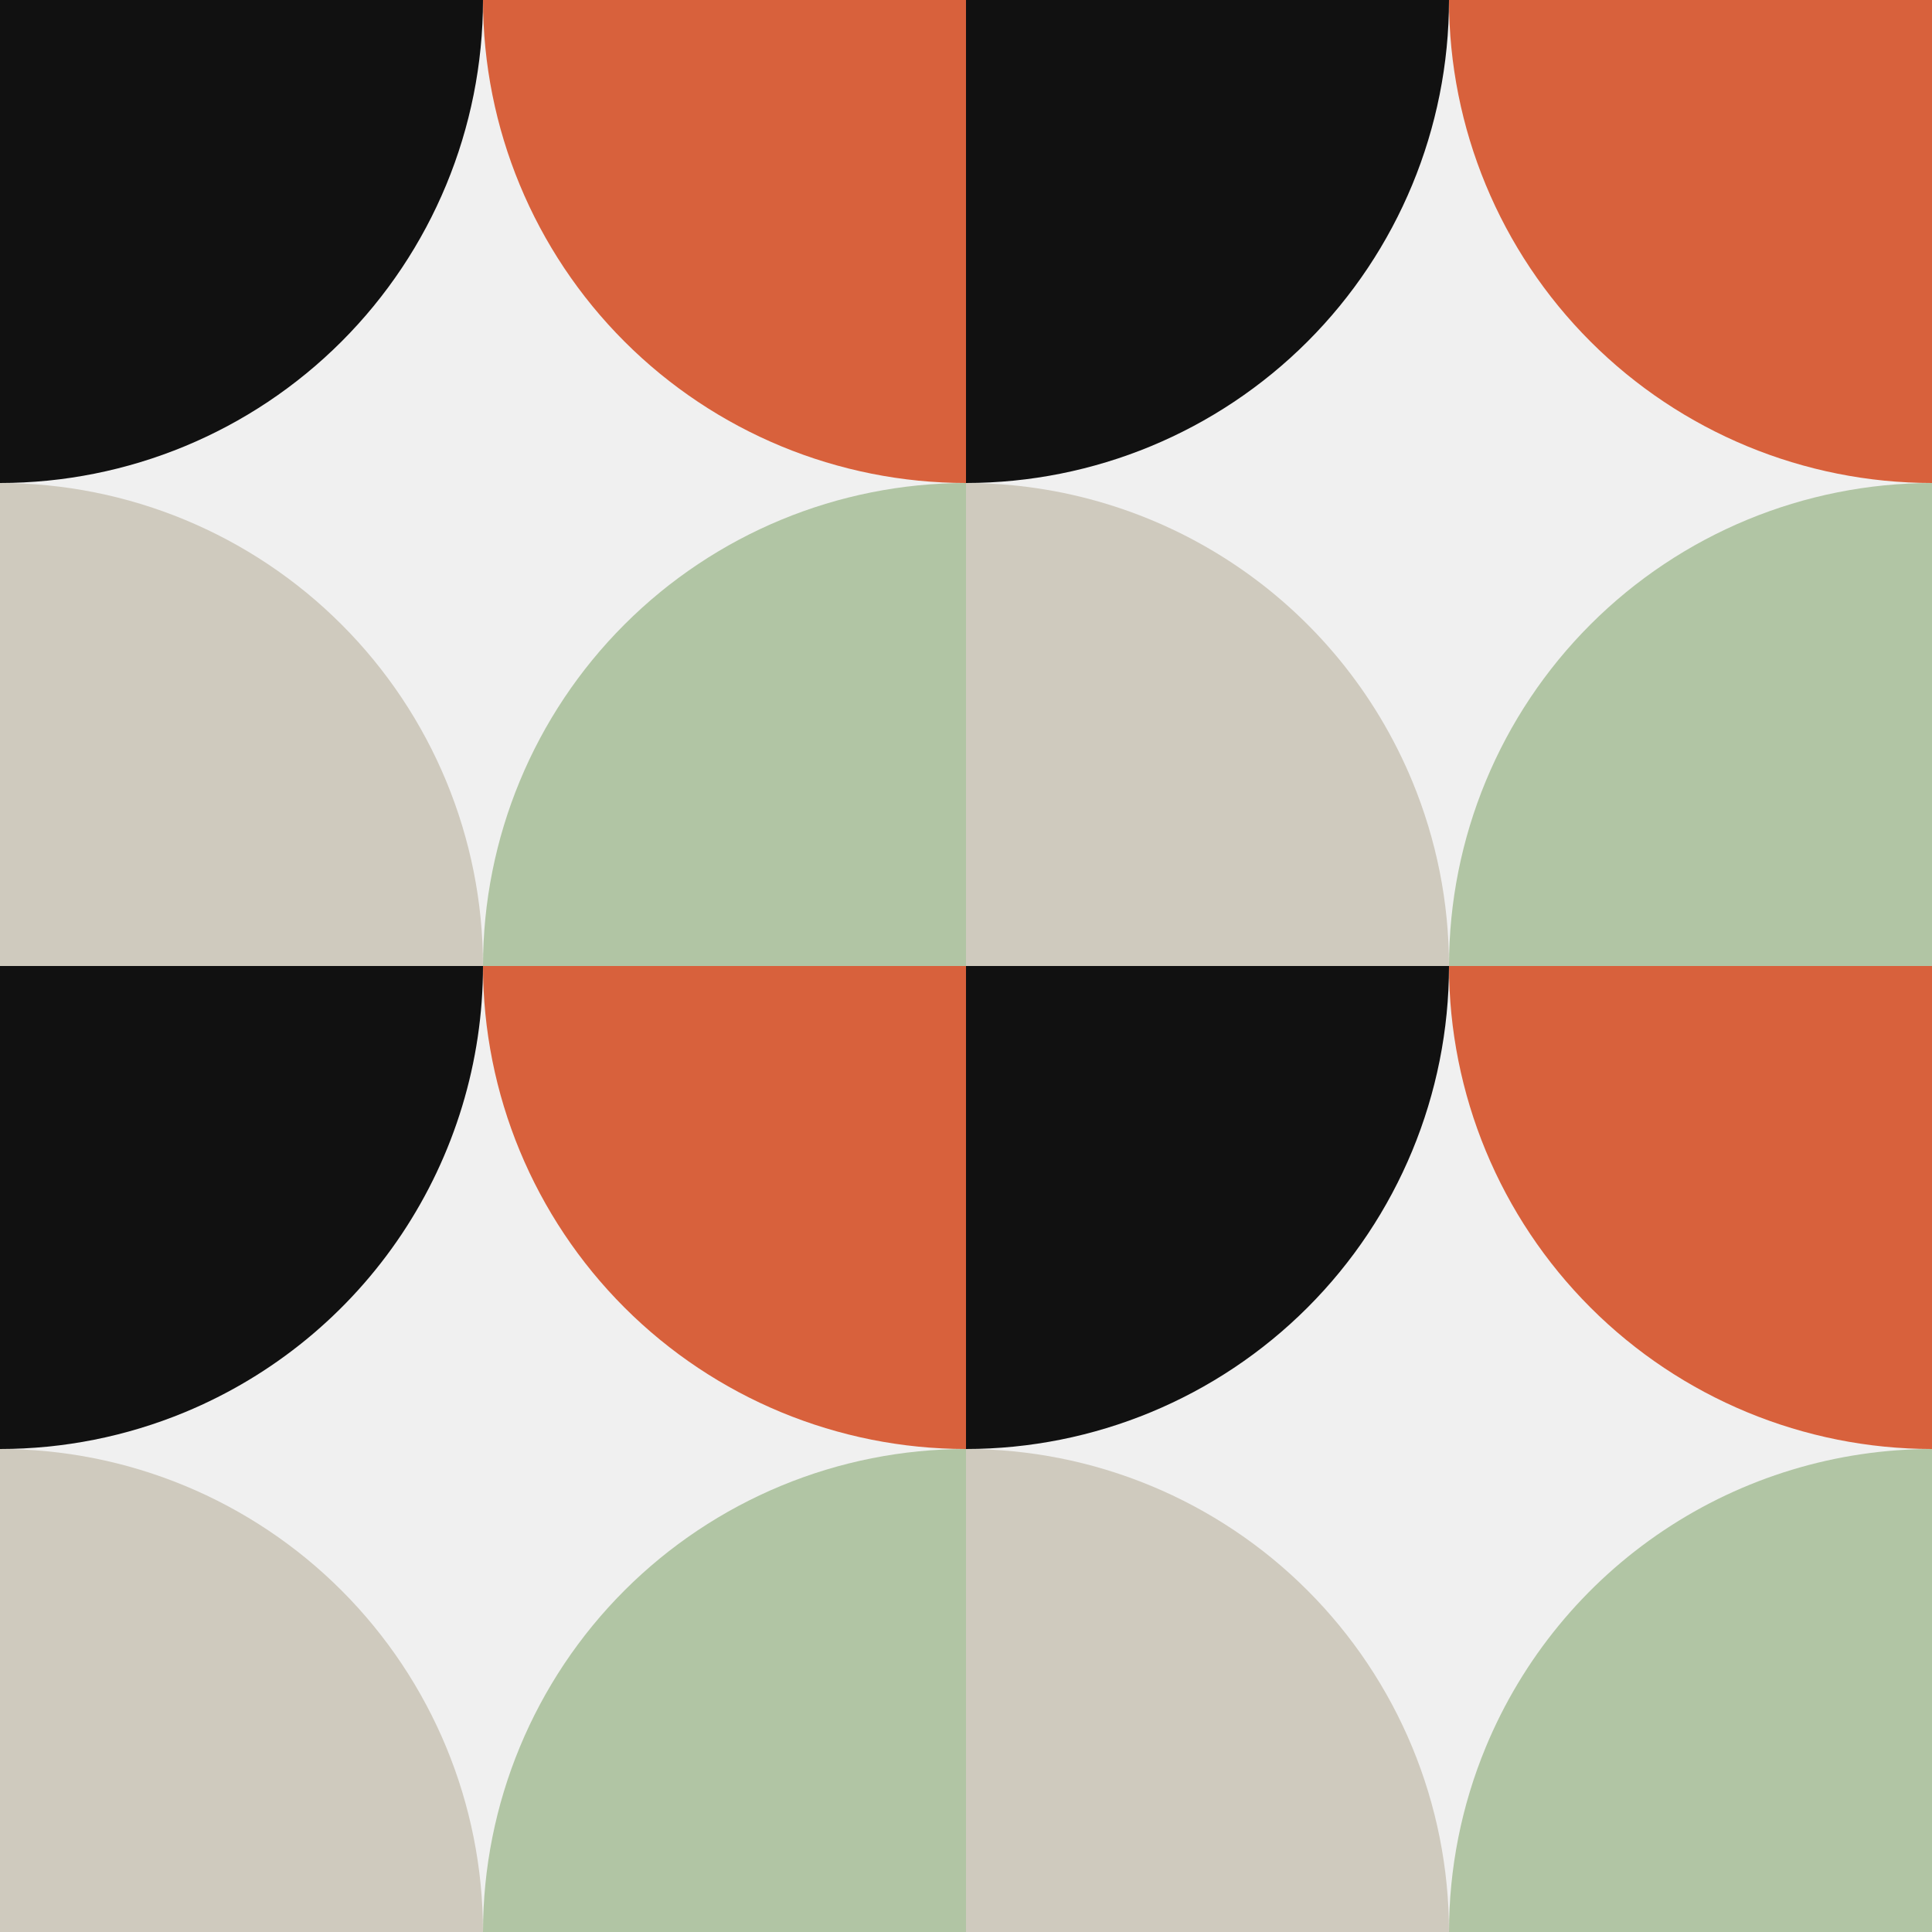
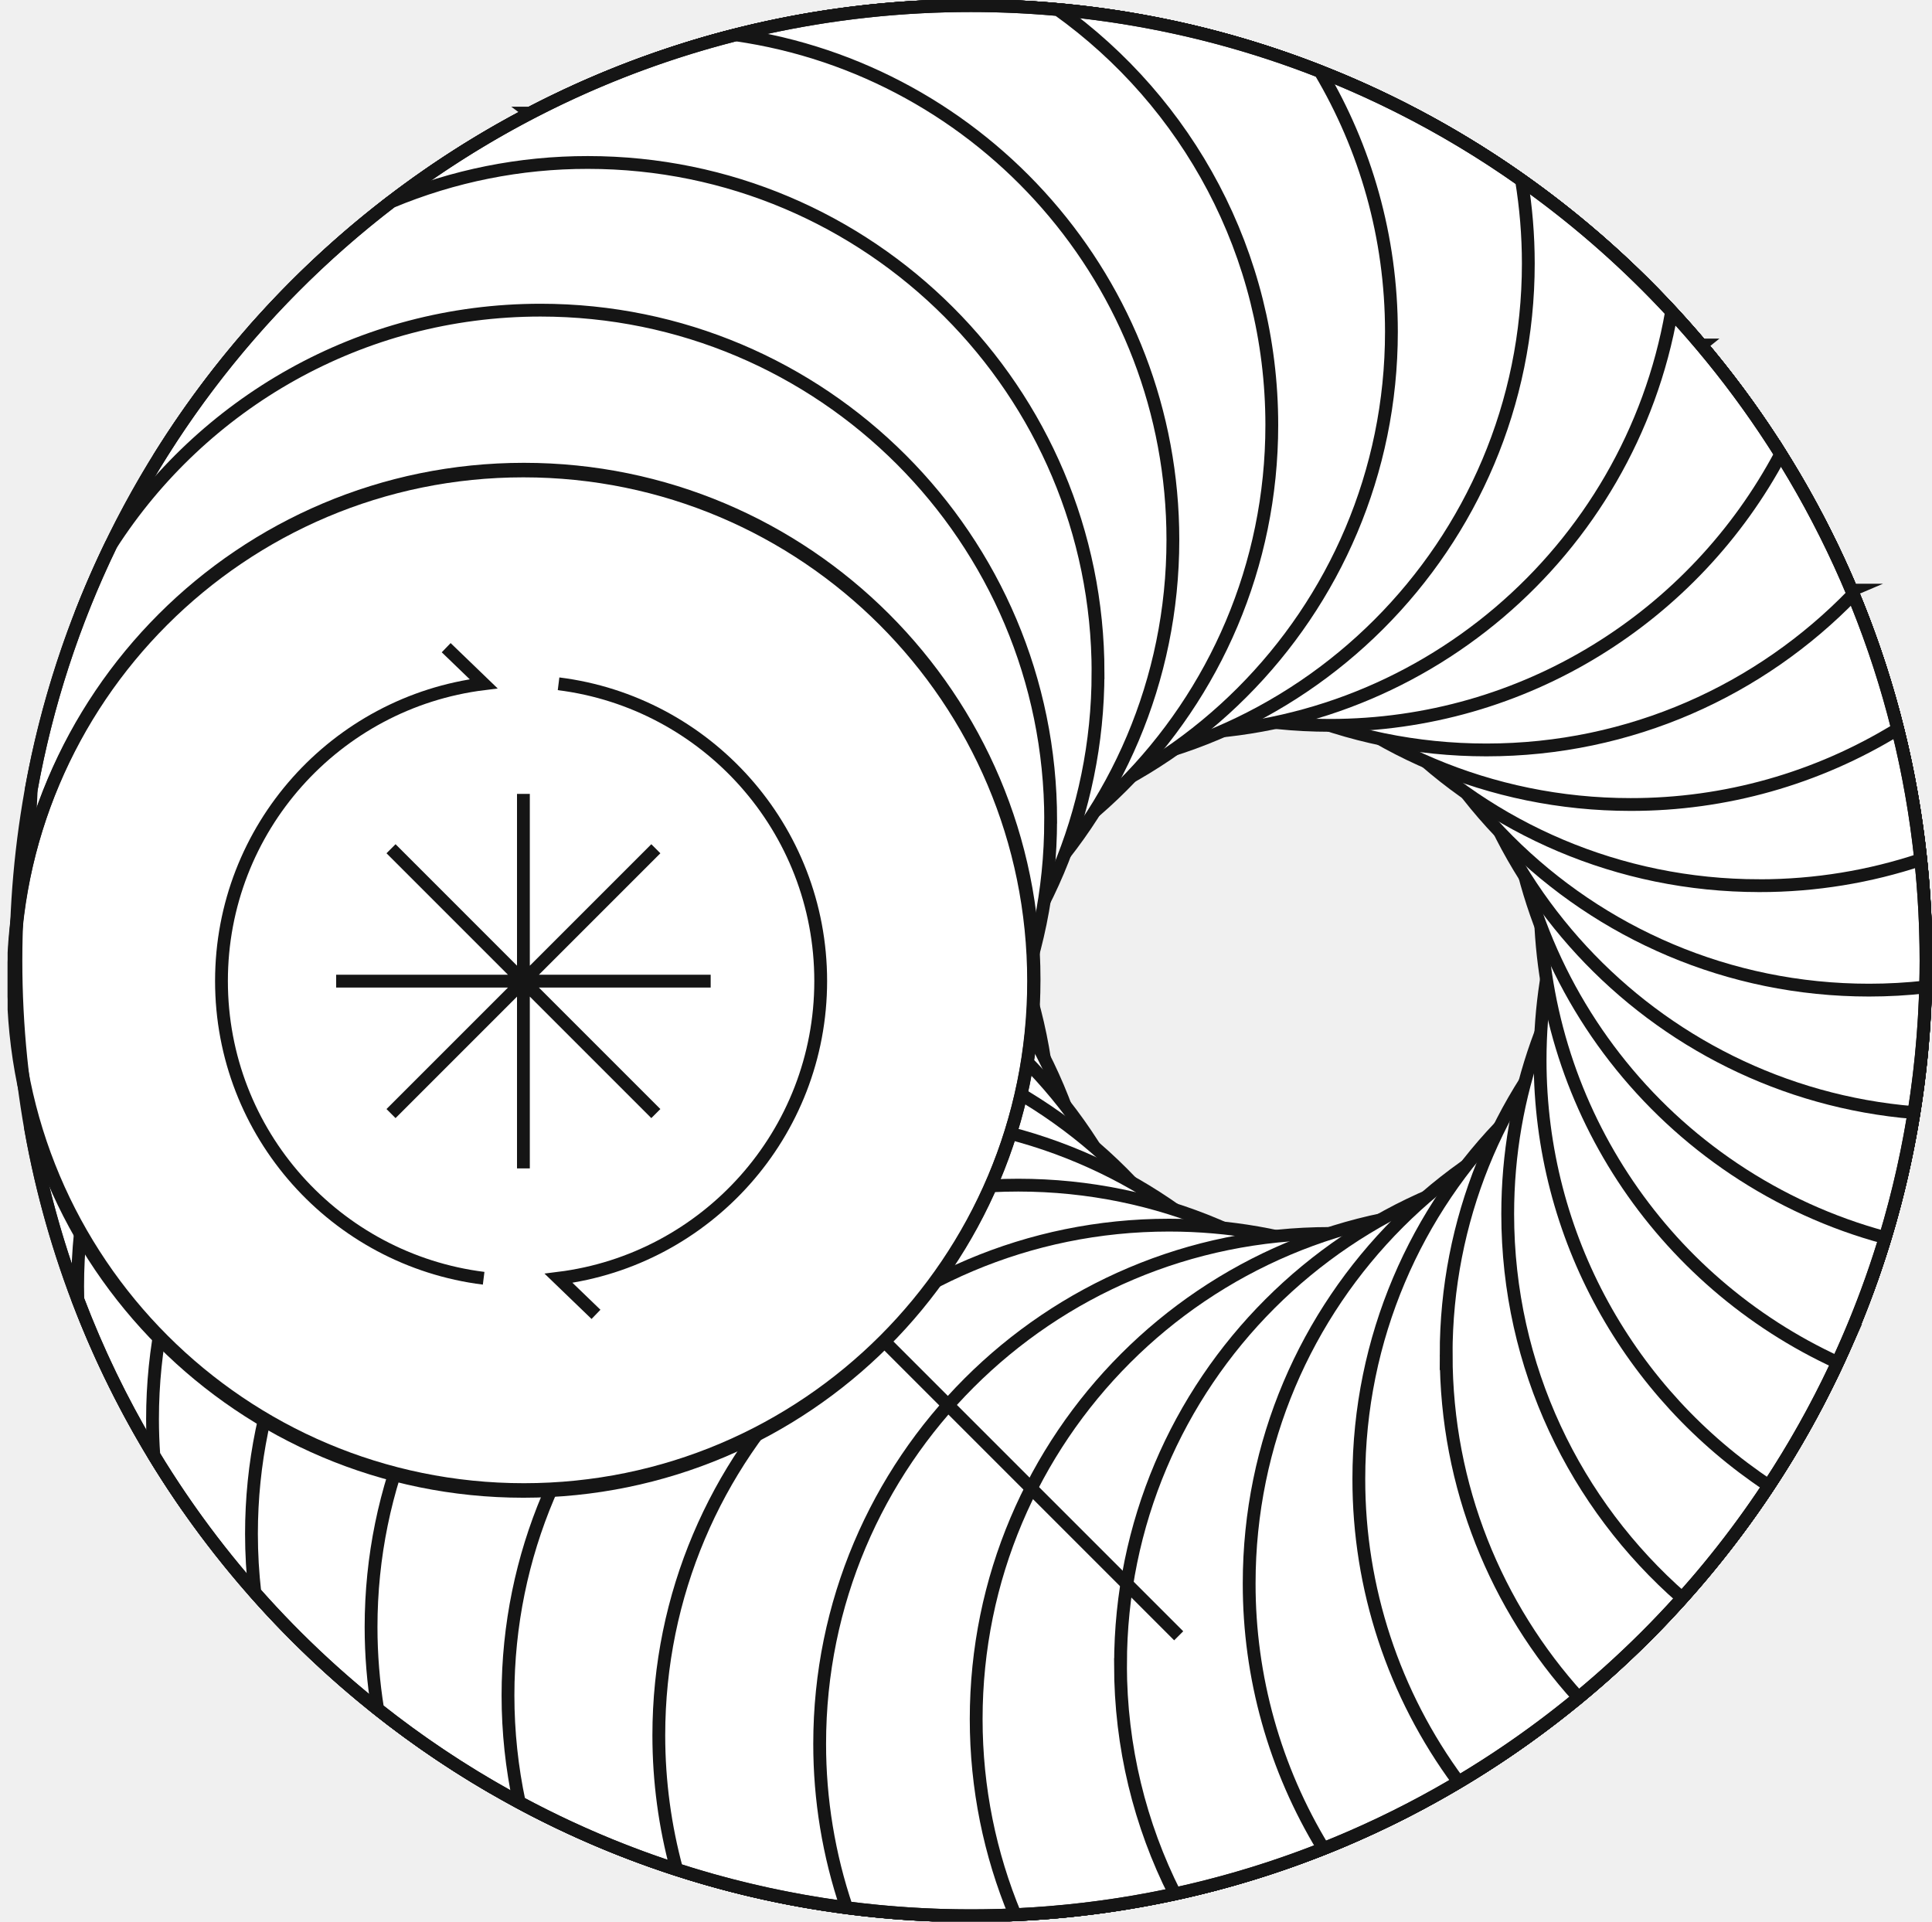
- <svg xmlns="http://www.w3.org/2000/svg" width="180" height="180" viewBox="0 0 180 180" fill="none">
-   <g clip-path="url(#clip0_941_5663)">
-     <path d="M45 90C45 98.9 42.36 107.6 37.415 115.001C32.471 122.401 25.443 128.169 17.22 131.575C11.761 133.836 5.909 135 0 135L0 90H45Z" fill="#111111" />
-     <path d="M90 135C78.065 134.999 66.62 130.258 58.18 121.82C49.742 113.38 45.001 101.935 45 90H90V135Z" fill="#D8613C" />
-     <path d="M45 180C45 168.065 49.741 156.62 58.18 148.18C62.359 144.001 67.32 140.687 72.779 138.425C78.239 136.164 84.091 135 90 135V180H45Z" fill="#B1C5A4" />
-     <path d="M0 135C5.91 134.999 11.761 136.163 17.221 138.425C22.681 140.686 27.642 144.001 31.82 148.18C40.258 156.62 44.999 168.065 45 180H0V135Z" fill="#CFCABE" />
-     <path d="M180 135C168.065 134.999 156.62 130.258 148.18 121.82C139.742 113.38 135.001 101.935 135 90H180V135Z" fill="#D8613C" />
-     <path d="M135 90C134.999 101.935 130.258 113.38 121.82 121.82C113.38 130.258 101.935 134.999 90 135V90H135Z" fill="#111111" />
-     <path d="M135 180C135 174.09 136.164 168.239 138.425 162.779C141.832 154.557 147.6 147.53 155 142.585C162.4 137.641 171.1 135.001 180 135V180H135Z" fill="#B1C5A4" />
-     <path d="M90 135C95.91 135 101.761 136.163 107.221 138.425C112.681 140.686 117.642 144.001 121.82 148.18C125.998 152.359 129.313 157.32 131.575 162.779C133.836 168.239 135 174.09 135 180H90V135Z" fill="#CFCABE" />
-     <path d="M180 45C168.065 45 156.619 40.259 148.18 31.82C139.741 23.381 135 11.935 135 0L180 0V45Z" fill="#D8613C" />
-     <path d="M135 0C134.999 11.935 130.258 23.38 121.82 31.82C113.38 40.258 101.935 44.999 90 45V0H135Z" fill="#111111" />
-     <path d="M135 90C135.001 78.065 139.742 66.62 148.18 58.18C156.62 49.742 168.065 45.001 180 45V90H135Z" fill="#B1C5A4" />
-     <path d="M90 45C98.9 45.001 107.6 47.64 115.001 52.585C122.401 57.529 128.169 64.557 131.575 72.78C133.836 78.24 135 84.091 135 90H90V45Z" fill="#CFCABE" />
-     <path d="M45 0C45 11.935 40.259 23.38 31.82 31.82C23.38 40.259 11.935 45 0 45L0 0H45Z" fill="#111111" />
-     <path d="M90 45C78.065 45 66.619 40.259 58.18 31.82C49.741 23.381 45 11.935 45 0L90 0V45Z" fill="#D8613C" />
-     <path d="M45 90C45 78.065 49.741 66.62 58.181 58.181C66.62 49.741 78.065 45 90 45V90H45Z" fill="#B1C5A4" />
-     <path d="M0 45C11.935 45.001 23.38 49.742 31.819 58.181C40.258 66.62 44.999 78.065 45 90H0V45Z" fill="#CFCABE" />
+ <svg xmlns="http://www.w3.org/2000/svg" width="181" height="180" fill="none">
+   <g clip-path="url(#clip0_1916_6316)" stroke="#151515" stroke-width="1.2" stroke-miterlimit="10">
+     <path d="M98.433 106.656c0-26.396-21.4-47.796-47.797-47.796-26.396 0-47.224 20.828-47.786 46.736a89.029 89.029 0 0 0 14.71 35.562c8.585 8.235 20.238 13.295 33.076 13.295 26.397 0 47.797-21.4 47.797-47.797z" fill="#fff" />
+     <path d="M102.871 120.491c0-26.396-21.4-47.796-47.796-47.796-26.397 0-47.8 21.396-47.8 47.796 0 .418.007.835.017 1.249 7.337 19.33 21.176 35.46 38.853 45.713a48.01 48.01 0 0 0 8.93.835c26.396 0 47.796-21.4 47.796-47.797z" fill="#fff" />
+     <path d="M109.885 132.94c0-26.396-21.4-47.796-47.796-47.796-26.397 0-47.8 21.4-47.8 47.796 0 1.141.042 2.274.123 3.393 13.382 22.06 36.028 37.874 62.544 42.042 19.119-6.252 32.933-24.231 32.933-45.438l-.004.003z" fill="#fff" />
+     <path d="M119.152 143.691c0-26.396-21.4-47.796-47.796-47.796-26.397 0-47.797 21.4-47.797 47.796 0 1.86.109 3.691.316 5.495 16.393 18.572 40.375 30.288 67.095 30.288 4.46 0 8.845-.33 13.129-.962 9.267-8.719 15.057-21.091 15.057-34.821h-.004z" fill="#fff" />
+     <path d="M82.56 104.628c-26.397 0-47.797 21.4-47.797 47.797 0 2.617.214 5.182.617 7.687 15.267 12.12 34.58 19.362 55.586 19.362 12.442 0 24.291-2.541 35.056-7.13a47.615 47.615 0 0 0 4.337-19.916c0-26.396-21.4-47.796-47.796-47.796l-.004-.004z" fill="#fff" />
+     <path d="M95.387 111.028c-26.396 0-47.796 21.4-47.796 47.797 0 3.438.365 6.789 1.056 10.024 12.6 6.779 27.01 10.625 42.32 10.625 19.417 0 37.389-6.19 52.055-16.699.106-1.301.165-2.621.165-3.95 0-26.397-21.4-47.797-47.796-47.797h-.004z" fill="#fff" />
+     <path d="M109.517 114.775c-26.396 0-47.796 21.4-47.796 47.797 0 4.347.586 8.561 1.673 12.565a89.435 89.435 0 0 0 27.572 4.337c25.625 0 48.73-10.776 65.042-28.039-5.017-21.024-23.926-36.66-46.491-36.66z" fill="#fff" />
+     <path d="M124.587 115.554c-26.396 0-47.796 21.4-47.796 47.797a47.79 47.79 0 0 0 2.523 15.368 90.47 90.47 0 0 0 11.649.755c31.287 0 58.817-16.063 74.81-40.386-8.316-14.084-23.645-23.534-41.186-23.534z" fill="#fff" />
+     <path d="M172.556 126.768c-8.607-8.364-20.355-13.519-33.306-13.519-26.396 0-47.796 21.4-47.796 47.797 0 6.491 1.298 12.68 3.642 18.326 34.537-1.569 63.972-22.716 77.463-52.607l-.003.003z" fill="#fff" />
+     <path d="M104.973 155.937c0 7.73 1.835 15.028 5.095 21.488 32.186-7 57.909-31.316 66.912-62.706a47.573 47.573 0 0 0-24.207-6.579c-26.396 0-47.796 21.4-47.796 47.797h-.004z" fill="#fff" />
+     <path d="M117.029 148.33a47.586 47.586 0 0 0 6.958 24.849c29.253-11.625 50.916-38.228 55.53-70.344a47.714 47.714 0 0 0-14.691-2.305c-26.397 0-47.797 21.4-47.797 47.796v.004z" fill="#fff" />
+     <path d="M127.303 138.547a47.598 47.598 0 0 0 9.344 28.393c25.937-15.435 43.403-43.607 43.775-75.894a48.457 48.457 0 0 0-5.323-.299c-26.396 0-47.796 21.4-47.796 47.797v.003z" fill="#fff" />
+     <path d="M135.485 126.909c0 12.368 4.699 23.638 12.404 32.126 19.877-16.41 32.547-41.242 32.547-69.031 0-3.643-.224-7.236-.645-10.762-24.769 1.79-44.309 22.446-44.309 47.67l.003-.003z" fill="#fff" />
+     <path d="M177.538 67.326c-20.839 5.151-36.288 23.972-36.288 46.4 0 14.351 6.327 27.225 16.344 35.986C171.798 133.874 180.44 112.947 180.44 90a89.629 89.629 0 0 0-2.902-22.674z" fill="#fff" />
+     <path d="M173.454 55.288c-17.144 7.263-29.169 24.242-29.169 44.031 0 16.649 8.516 31.309 21.425 39.867 9.305-14.112 14.726-31.014 14.726-49.186 0-12.309-2.487-24.039-6.986-34.712h.004z" fill="#fff" />
+     <path d="M167.303 43.309c-13.8 8.382-23.018 23.554-23.018 40.88 0 19.285 11.421 35.899 27.867 43.453 5.316-11.442 8.288-24.196 8.288-37.645 0-17.113-4.807-33.099-13.137-46.692v.004z" fill="#fff" />
+     <path d="M159.363 32.323c-11.035 8.754-18.113 22.28-18.113 37.46 0 22.094 14.997 40.687 35.362 46.161A89.489 89.489 0 0 0 180.436 90c0-21.979-7.929-42.102-21.077-57.677h.004z" fill="#fff" />
+     <path d="M135.485 56.6c0 25.06 19.285 45.611 43.821 47.632A90.123 90.123 0 0 0 180.436 90c0-26.916-11.884-51.053-30.691-67.453-8.803 8.67-14.263 20.723-14.263 34.053h.003z" fill="#fff" />
+     <path d="M175.103 92.758c1.793 0 3.561-.102 5.302-.295.021-.817.035-1.638.035-2.463 0-31.94-16.741-59.965-41.919-75.796a47.598 47.598 0 0 0-11.214 30.757c0 26.397 21.4 47.797 47.796 47.797z" fill="#fff" />
+     <path d="M164.826 82.975c5.28 0 10.365-.86 15.112-2.442-3.463-32.94-24.796-60.558-54.133-72.972a47.576 47.576 0 0 0-8.779 27.614c0 26.397 21.4 47.797 47.796 47.797l.004.003z" fill="#fff" />
+     <path d="M152.77 75.368a47.579 47.579 0 0 0 25.014-7.063c-8.039-32.274-33.6-57.614-66-65.337a47.586 47.586 0 0 0-6.814 24.604c0 26.396 21.4 47.796 47.796 47.796h.004z" fill="#fff" />
+     <path d="M139.25 70.256c13.492 0 25.674-5.59 34.362-14.579C160.847 24.965 131.461 2.905 96.675.712c-3.34 6.523-5.221 13.916-5.221 21.748 0 26.396 21.4 47.796 47.796 47.796z" fill="#fff" />
+     <path d="M90.966.526c-3.46 0-6.87.204-10.228.586a47.646 47.646 0 0 0-3.947 19.046c0 26.396 21.4 47.796 47.796 47.796 18.309 0 34.207-10.294 42.235-25.407C151.005 17.31 122.949.527 90.966.527z" fill="#fff" />
+     <path d="M90.966.526a89.533 89.533 0 0 0-26.333 3.94 47.703 47.703 0 0 0-2.912 16.47c0 26.397 21.4 47.797 47.796 47.797 23.579 0 43.168-17.073 47.084-39.533C140.257 11.568 116.903.526 90.966.526z" fill="#fff" />
+     <path d="M49.7 10.597a47.78 47.78 0 0 0-2.113 14.087c0 26.397 21.4 47.797 47.797 47.797 26.396 0 47.796-21.4 47.796-47.797 0-2.656-.221-5.26-.635-7.796C127.97 6.582 110.177.526 90.966.526c-14.884 0-28.916 3.639-41.263 10.07h-.004z" fill="#fff" />
+     <path d="M36.25 19.207a47.82 47.82 0 0 0-1.487 11.874c0 26.396 21.4 47.796 47.796 47.796 26.397 0 47.797-21.4 47.797-47.796 0-8.91-2.442-17.25-6.685-24.39C113.542 2.712 102.51.526 90.966.526c-20.61 0-39.59 6.972-54.716 18.681z" fill="#fff" />
+     <path d="M24.56 30.039a48.03 48.03 0 0 0-1.004 9.779c0 26.396 21.4 47.796 47.796 47.796 26.397 0 47.797-21.4 47.797-47.797 0-16.049-7.909-30.249-20.043-38.919a90.565 90.565 0 0 0-8.143-.372c-26.344 0-50.032 11.39-66.404 29.513z" fill="#fff" />
+     <path d="M62.085 98.365c26.397 0 47.797-21.4 47.797-47.797 0-24.07-17.793-43.982-40.944-47.305C46.215 9.014 26.96 23.463 14.91 42.86a48.118 48.118 0 0 0-.621 7.708c0 26.397 21.4 47.797 47.796 47.797z" fill="#fff" />
+     <path d="M102.871 63.018c0-26.397-21.4-47.797-47.796-47.797a47.668 47.668 0 0 0-18.432 3.684c-12.901 9.87-23.035 23.172-29.042 38.54a48.69 48.69 0 0 0-.326 5.573c0 26.396 21.4 47.796 47.796 47.796 26.397 0 47.797-21.4 47.797-47.796h.003z" fill="#fff" />
+     <path d="M98.433 76.853c0-26.397-21.4-47.797-47.797-47.797-16.89 0-31.737 8.762-40.238 21.99a88.832 88.832 0 0 0-7.474 22.933c-.056.95-.088 1.909-.088 2.877 0 26.397 21.4 47.797 47.797 47.797 26.396 0 47.796-21.4 47.796-47.797l.004-.003z" fill="#fff" />
+     <path d="M49.082 139.551c26.397 0 47.796-21.399 47.796-47.797 0-26.397-21.399-47.796-47.796-47.796S1.285 65.358 1.285 91.754c0 26.398 21.4 47.797 47.797 47.797z" fill="#fff" />
+     <path d="M49.036 139.712c26.398 0 47.797-21.399 47.797-47.796s-21.4-47.797-47.797-47.797S1.24 65.52 1.24 91.916s21.399 47.796 47.796 47.796zM82.749 125.568l27.677 27.678" />
+     <path d="M41.801 60.677l3.509 3.383c-13.846 1.726-24.561 13.53-24.561 27.845 0 14.316 10.715 26.116 24.561 27.846M55.836 123.133l-3.508-3.382c13.845-1.726 24.56-13.53 24.56-27.846S66.174 65.79 52.329 64.06M36.633 79.512l24.81 24.811M36.633 104.323l24.81-24.81M49.036 74.372v35.088M31.492 91.916H66.58" />
+     <path d="M90.966 179.474c49.415 0 89.474-40.059 89.474-89.474 0-49.415-40.059-89.474-89.474-89.474C41.551.526 1.492 40.585 1.492 90c0 49.415 40.06 89.474 89.474 89.474z" />
  </g>
  <defs>
-     <clipPath id="clip0_941_5663">
-       <rect width="180" height="180" fill="white" />
+     <clipPath id="clip0_1916_6316">
+       <path fill="#fff" transform="translate(.714)" d="M0 0h180.253v180H0z" />
    </clipPath>
  </defs>
</svg>
